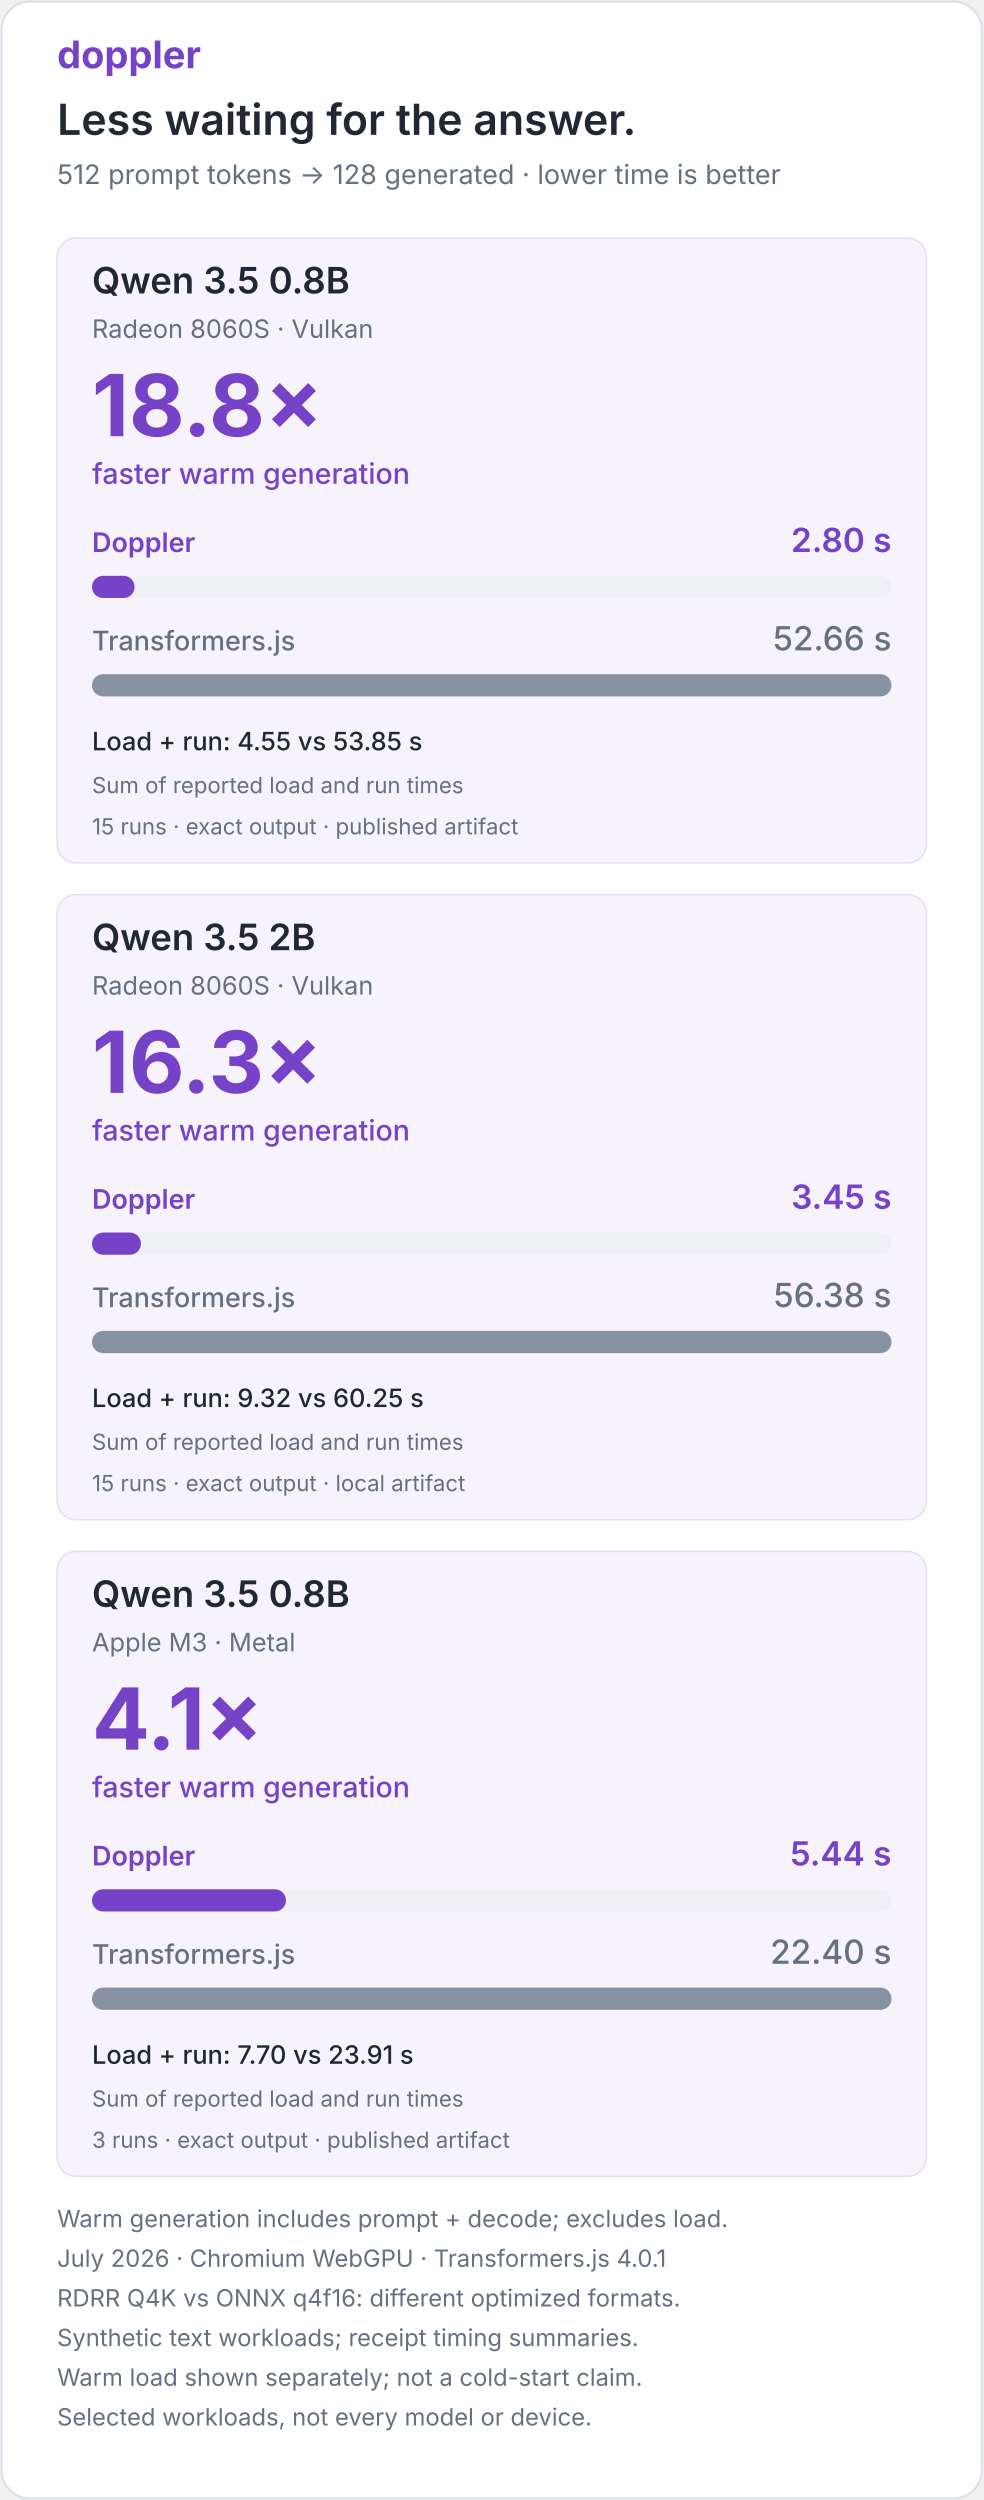
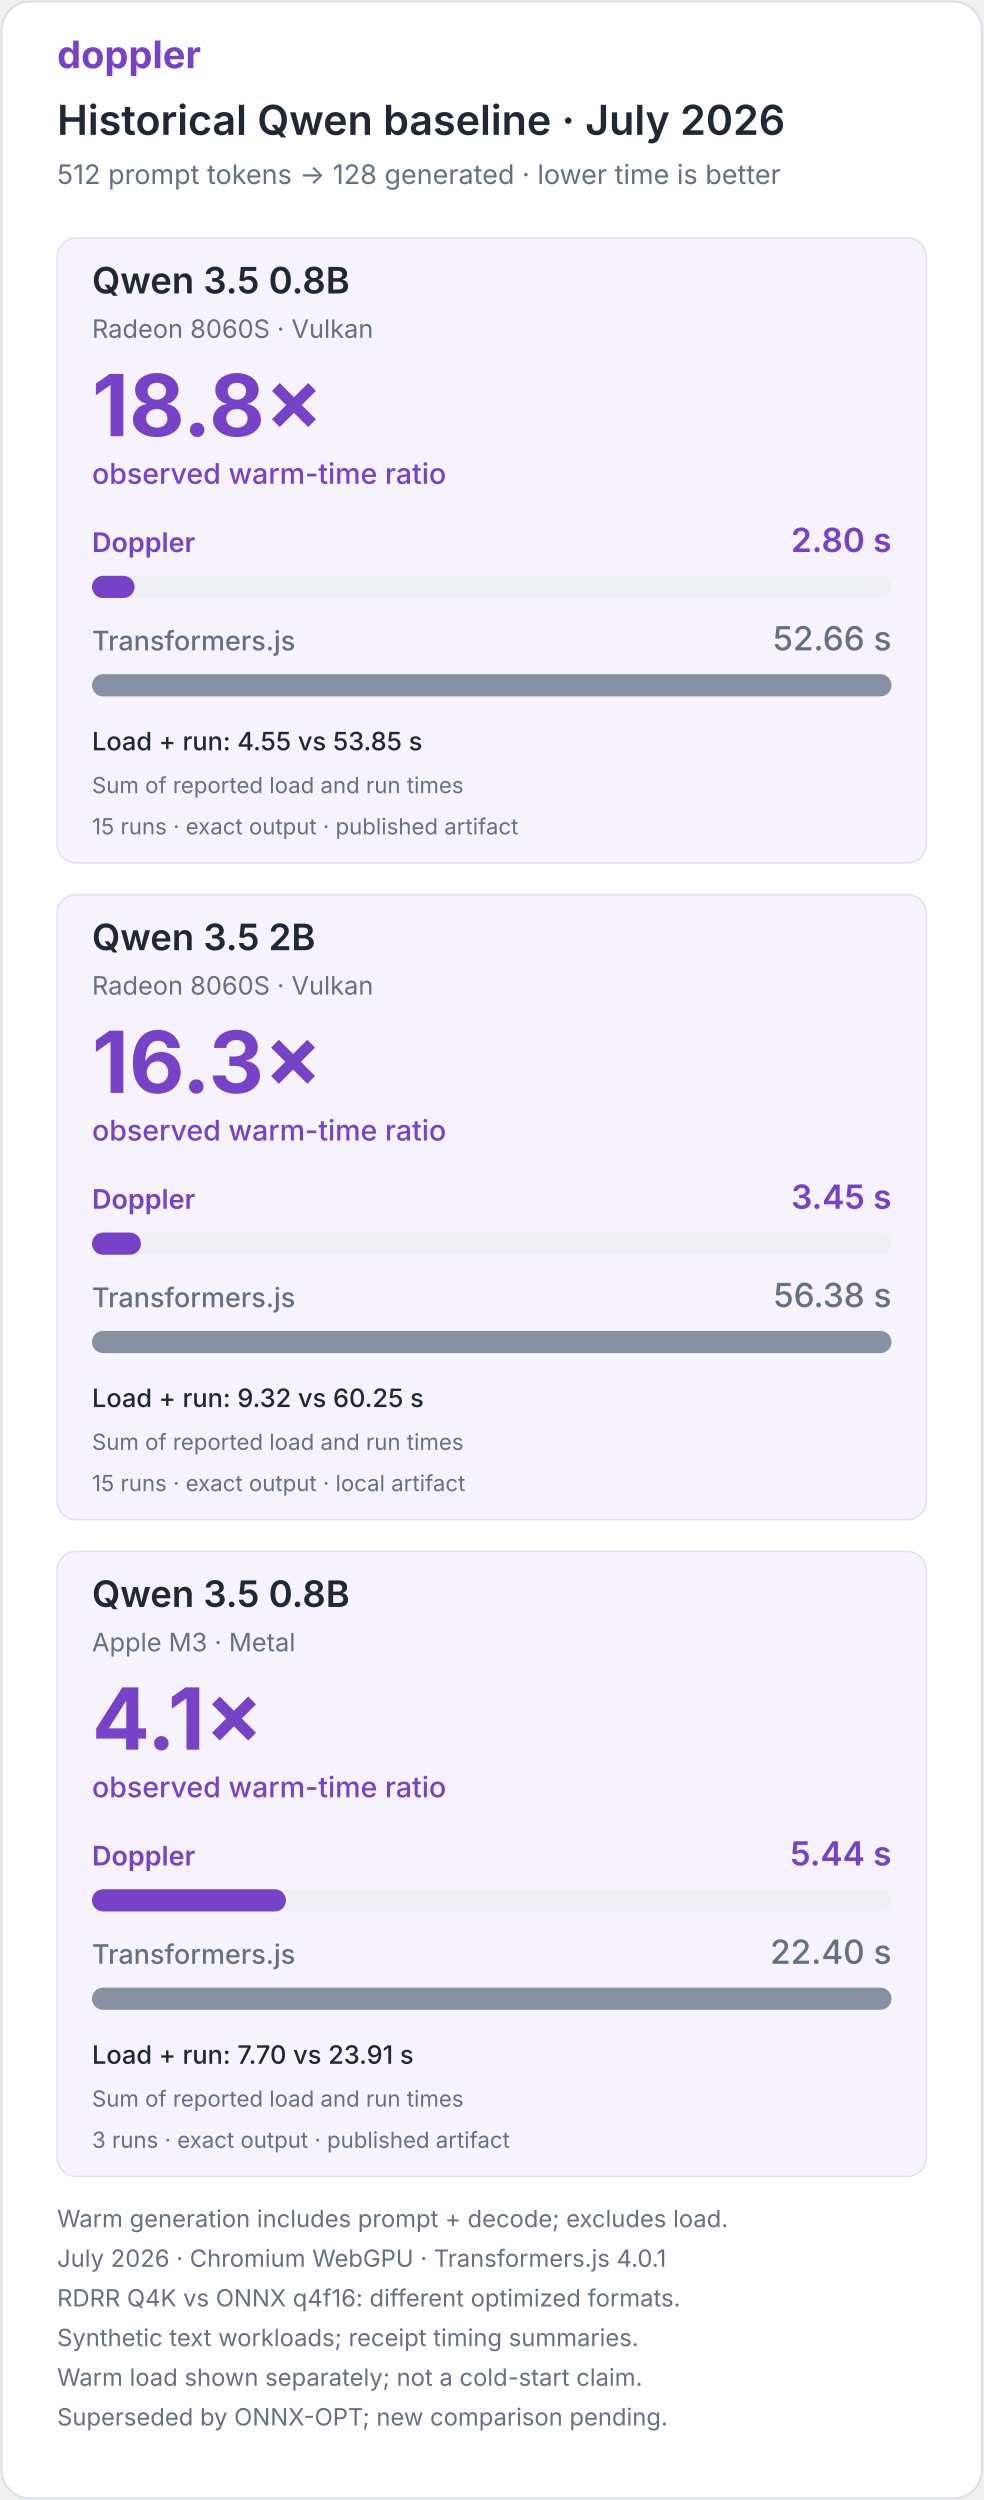
<svg xmlns="http://www.w3.org/2000/svg" width="620" height="1576" viewBox="0 0 620 1576" role="img" aria-labelledby="title desc">
  <style>text{font-family:Inter,-apple-system,BlinkMacSystemFont,"Segoe UI",sans-serif;font-variant-numeric:tabular-nums}a:hover text{text-decoration:underline}</style>
  <rect x="1" y="1" width="618" height="1574" rx="18" fill="white" stroke="#dce1e9" stroke-width="1.4" />
  <text x="36" y="43" font-size="24" fill="#7542c8" font-weight="700">doppler</text>
-   <text x="36" y="85" font-size="27" fill="#202735" font-weight="600">Less waiting for the answer.</text>
+   <text x="36" y="85" font-size="26" fill="#202735" font-weight="600">Historical Qwen baseline · July 2026</text>
  <text x="36" y="116" font-size="17" fill="#657083" font-weight="400">512 prompt tokens → 128 generated · lower time is better</text>
  <g class="benchmark-row" data-receipt="benchmarks/vendors/results/compare_20260707T153509.json">
    <a href="https://github.com/clocksmith/doppler/blob/main/benchmarks/vendors/results/compare_20260707T153509.json">
      <rect x="36" y="150" width="548" height="394" rx="12" fill="#f7f3fd" stroke="#e5ddf3" />
      <text x="58" y="185" font-size="23" fill="#202735" font-weight="600">Qwen 3.5 0.8B</text>
      <text x="58" y="213" font-size="16" fill="#657083" font-weight="400">Radeon 8060S · Vulkan</text>
      <text x="58" y="275" font-size="54" fill="#7542c8" font-weight="650">18.8×</text>
-       <text x="58" y="305" font-size="18" fill="#7542c8" font-weight="500">faster warm generation</text>
+       <text x="58" y="305" font-size="18" fill="#7542c8" font-weight="500">observed warm-time ratio</text>
      <text x="58" y="348" font-size="17" fill="#7542c8" font-weight="600">Doppler</text>
      <text x="562" y="348" font-size="21" fill="#7542c8" font-weight="600" text-anchor="end">2.80 s</text>
      <rect x="58" y="363" width="504" height="14" rx="7" fill="#eef0f4" />
      <rect x="58" y="363" width="26.83" height="14" rx="7" fill="#7542c8" />
      <text x="58" y="410" font-size="17" fill="#657083" font-weight="500">Transformers.js</text>
      <text x="562" y="410" font-size="21" fill="#657083" font-weight="500" text-anchor="end">52.66 s</text>
      <rect x="58" y="425" width="504" height="14" rx="7" fill="#eef0f4" />
      <rect x="58" y="425" width="504.00" height="14" rx="7" fill="#8791a2" />
      <text x="58" y="473" font-size="16" fill="#202735" font-weight="500">Load + run: 4.55 vs 53.85 s</text>
      <text x="58" y="500" font-size="14" fill="#657083" font-weight="400">Sum of reported load and run times</text>
      <text x="58" y="526" font-size="14" fill="#657083" font-weight="400">15 runs · exact output · published artifact</text>
    </a>
  </g>
  <g class="benchmark-row" data-receipt="benchmarks/vendors/results/compare_20260707T161623.json">
    <a href="https://github.com/clocksmith/doppler/blob/main/benchmarks/vendors/results/compare_20260707T161623.json">
      <rect x="36" y="564" width="548" height="394" rx="12" fill="#f7f3fd" stroke="#e5ddf3" />
      <text x="58" y="599" font-size="23" fill="#202735" font-weight="600">Qwen 3.5 2B</text>
      <text x="58" y="627" font-size="16" fill="#657083" font-weight="400">Radeon 8060S · Vulkan</text>
      <text x="58" y="689" font-size="54" fill="#7542c8" font-weight="650">16.3×</text>
-       <text x="58" y="719" font-size="18" fill="#7542c8" font-weight="500">faster warm generation</text>
+       <text x="58" y="719" font-size="18" fill="#7542c8" font-weight="500">observed warm-time ratio</text>
      <text x="58" y="762" font-size="17" fill="#7542c8" font-weight="600">Doppler</text>
      <text x="562" y="762" font-size="21" fill="#7542c8" font-weight="600" text-anchor="end">3.45 s</text>
      <rect x="58" y="777" width="504" height="14" rx="7" fill="#eef0f4" />
      <rect x="58" y="777" width="30.85" height="14" rx="7" fill="#7542c8" />
      <text x="58" y="824" font-size="17" fill="#657083" font-weight="500">Transformers.js</text>
      <text x="562" y="824" font-size="21" fill="#657083" font-weight="500" text-anchor="end">56.38 s</text>
      <rect x="58" y="839" width="504" height="14" rx="7" fill="#eef0f4" />
      <rect x="58" y="839" width="504.00" height="14" rx="7" fill="#8791a2" />
      <text x="58" y="887" font-size="16" fill="#202735" font-weight="500">Load + run: 9.32 vs 60.25 s</text>
      <text x="58" y="914" font-size="14" fill="#657083" font-weight="400">Sum of reported load and run times</text>
      <text x="58" y="940" font-size="14" fill="#657083" font-weight="400">15 runs · exact output · local artifact</text>
    </a>
  </g>
  <g class="benchmark-row" data-receipt="benchmarks/vendors/results/compare_20260709T154633.json">
    <a href="https://github.com/clocksmith/doppler/blob/main/benchmarks/vendors/results/compare_20260709T154633.json">
      <rect x="36" y="978" width="548" height="394" rx="12" fill="#f7f3fd" stroke="#e5ddf3" />
      <text x="58" y="1013" font-size="23" fill="#202735" font-weight="600">Qwen 3.5 0.8B</text>
      <text x="58" y="1041" font-size="16" fill="#657083" font-weight="400">Apple M3 · Metal</text>
      <text x="58" y="1103" font-size="54" fill="#7542c8" font-weight="650">4.1×</text>
-       <text x="58" y="1133" font-size="18" fill="#7542c8" font-weight="500">faster warm generation</text>
+       <text x="58" y="1133" font-size="18" fill="#7542c8" font-weight="500">observed warm-time ratio</text>
      <text x="58" y="1176" font-size="17" fill="#7542c8" font-weight="600">Doppler</text>
      <text x="562" y="1176" font-size="21" fill="#7542c8" font-weight="600" text-anchor="end">5.44 s</text>
      <rect x="58" y="1191" width="504" height="14" rx="7" fill="#eef0f4" />
      <rect x="58" y="1191" width="122.27" height="14" rx="7" fill="#7542c8" />
      <text x="58" y="1238" font-size="17" fill="#657083" font-weight="500">Transformers.js</text>
      <text x="562" y="1238" font-size="21" fill="#657083" font-weight="500" text-anchor="end">22.40 s</text>
      <rect x="58" y="1253" width="504" height="14" rx="7" fill="#eef0f4" />
      <rect x="58" y="1253" width="504.00" height="14" rx="7" fill="#8791a2" />
      <text x="58" y="1301" font-size="16" fill="#202735" font-weight="500">Load + run: 7.70 vs 23.91 s</text>
      <text x="58" y="1328" font-size="14" fill="#657083" font-weight="400">Sum of reported load and run times</text>
      <text x="58" y="1354" font-size="14" fill="#657083" font-weight="400">3 runs · exact output · published artifact</text>
    </a>
  </g>
  <text x="36" y="1404" font-size="15" fill="#657083" font-weight="400">Warm generation includes prompt + decode; excludes load.</text>
  <text x="36" y="1429" font-size="15" fill="#657083" font-weight="400">July 2026 · Chromium WebGPU · Transformers.js 4.0.1</text>
  <text x="36" y="1454" font-size="15" fill="#657083" font-weight="400">RDRR Q4K vs ONNX q4f16: different optimized formats.</text>
  <text x="36" y="1479" font-size="15" fill="#657083" font-weight="400">Synthetic text workloads; receipt timing summaries.</text>
  <text x="36" y="1504" font-size="15" fill="#657083" font-weight="400">Warm load shown separately; not a cold-start claim.</text>
-   <text x="36" y="1529" font-size="15" fill="#657083" font-weight="400">Selected workloads, not every model or device.</text>
+   <text x="36" y="1529" font-size="15" fill="#657083" font-weight="400">Superseded by ONNX-OPT; new comparison pending.</text>
</svg>
